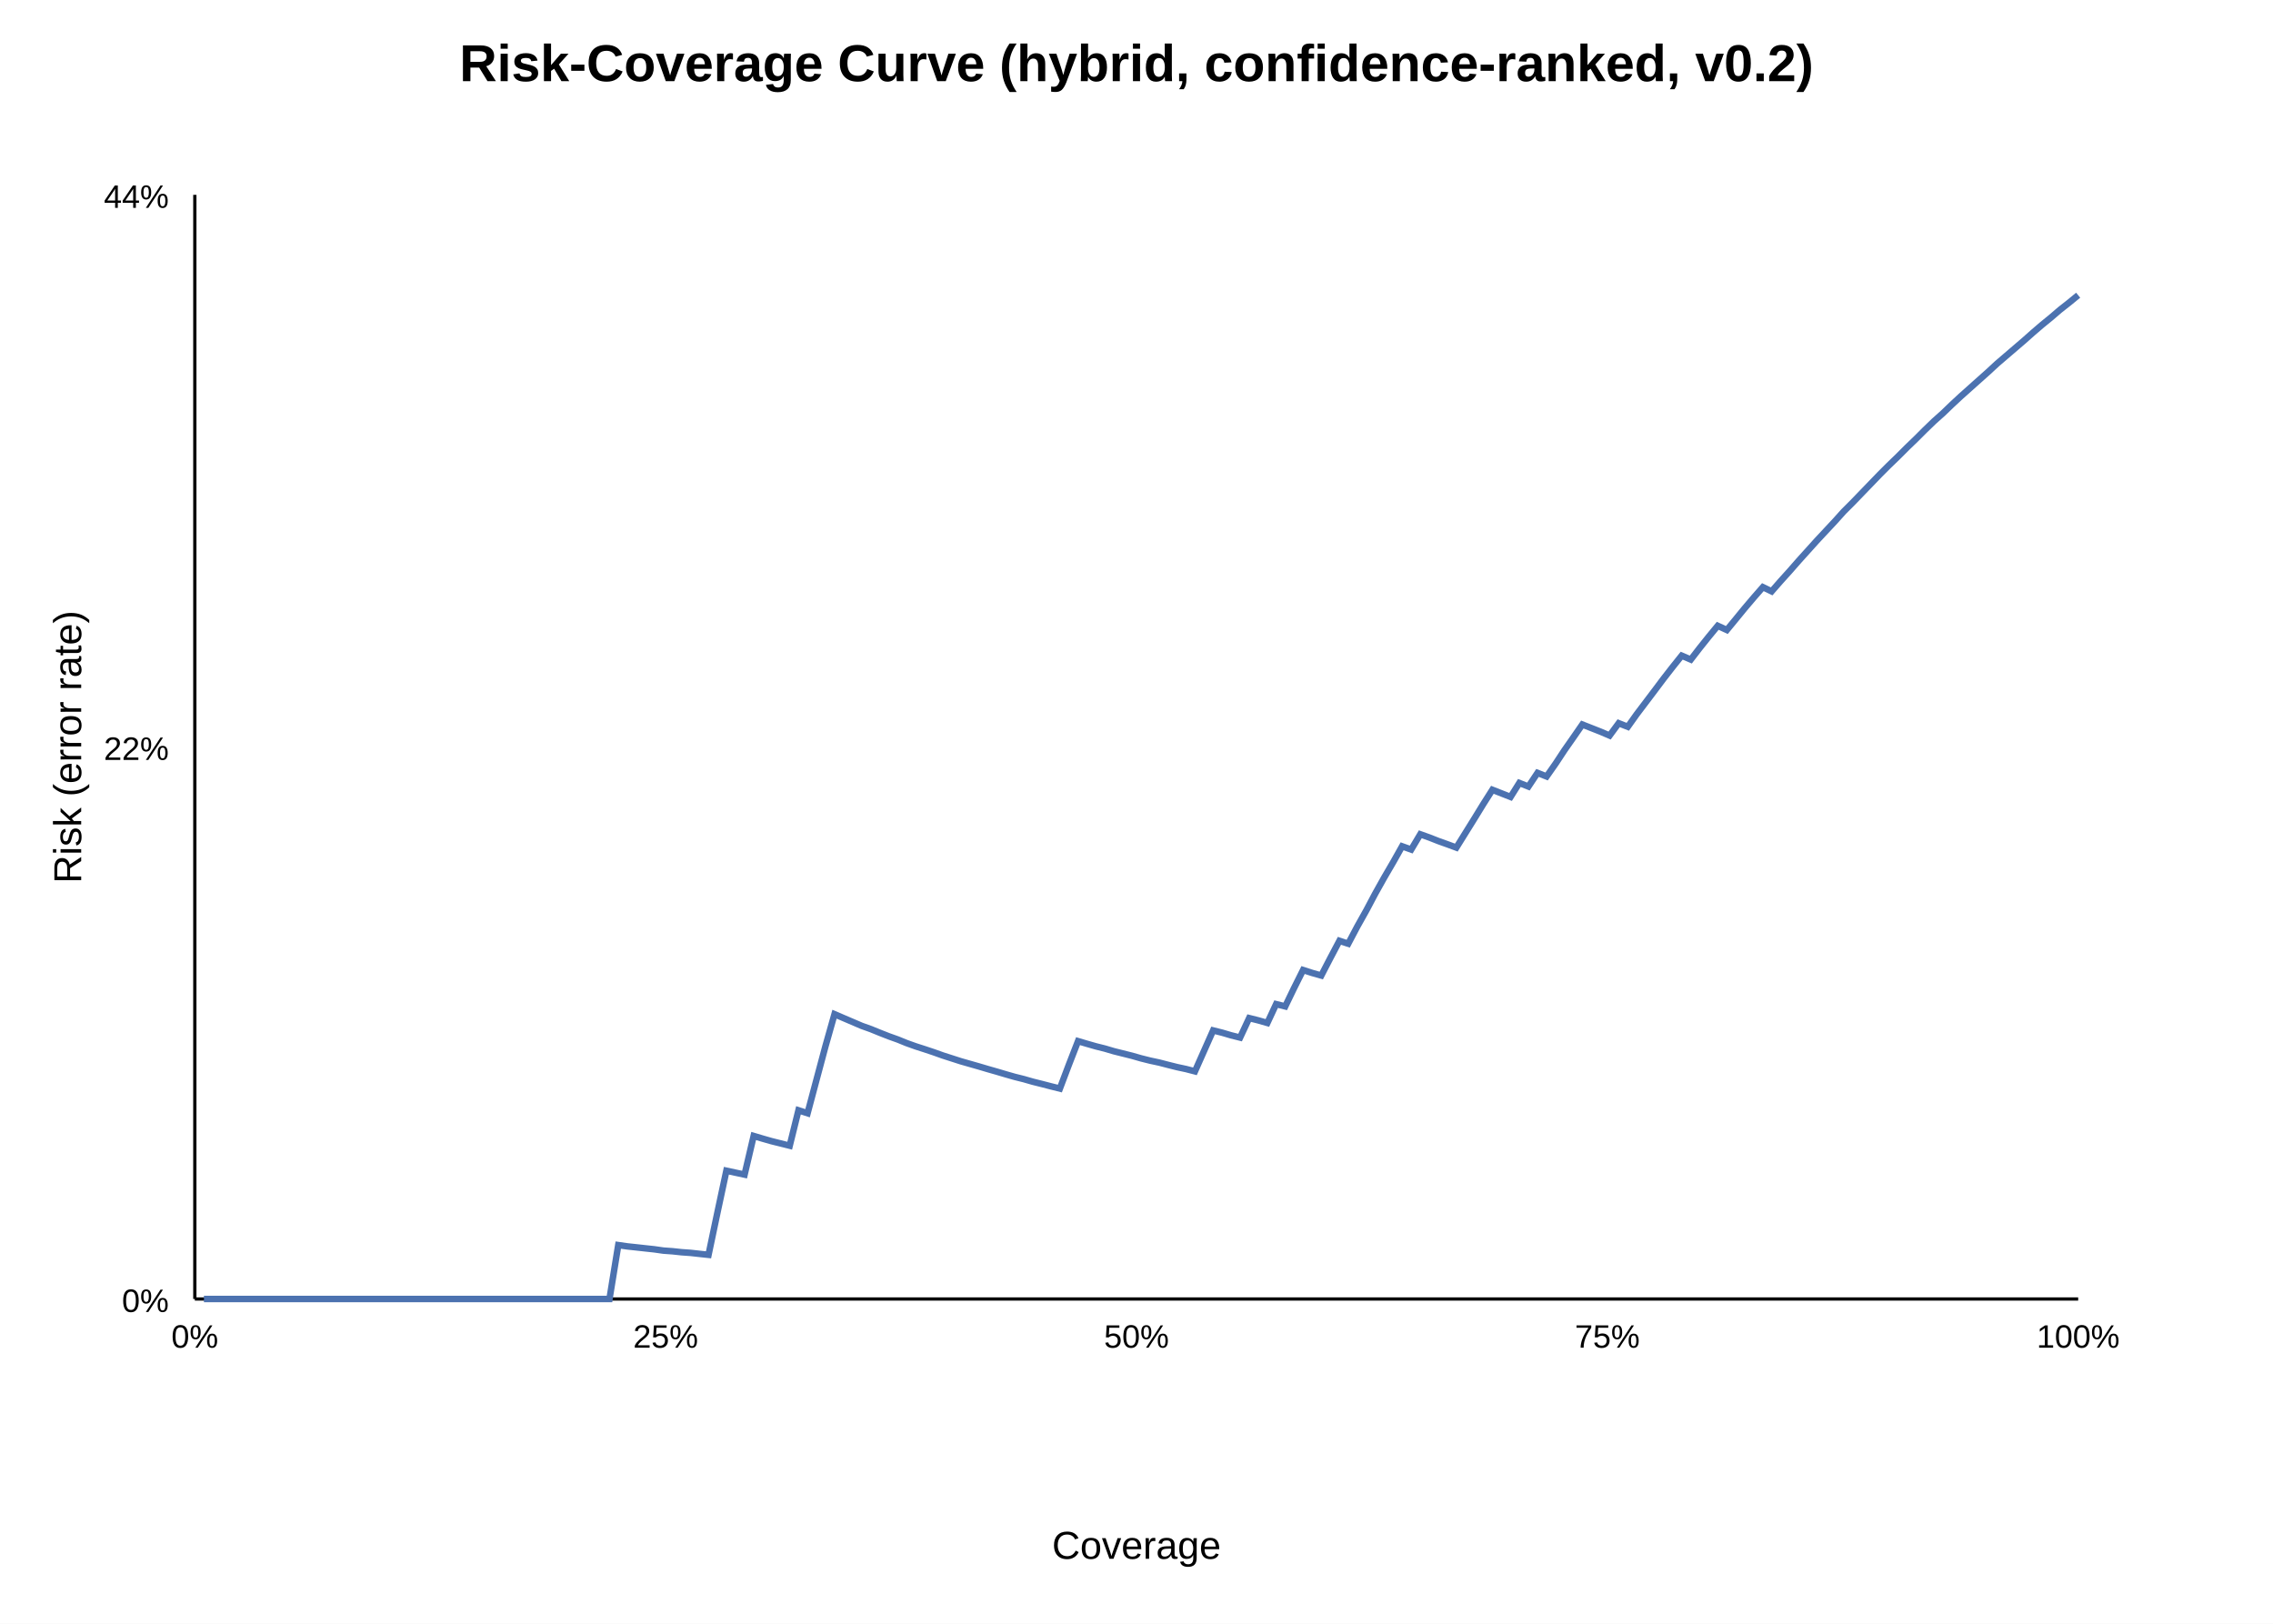
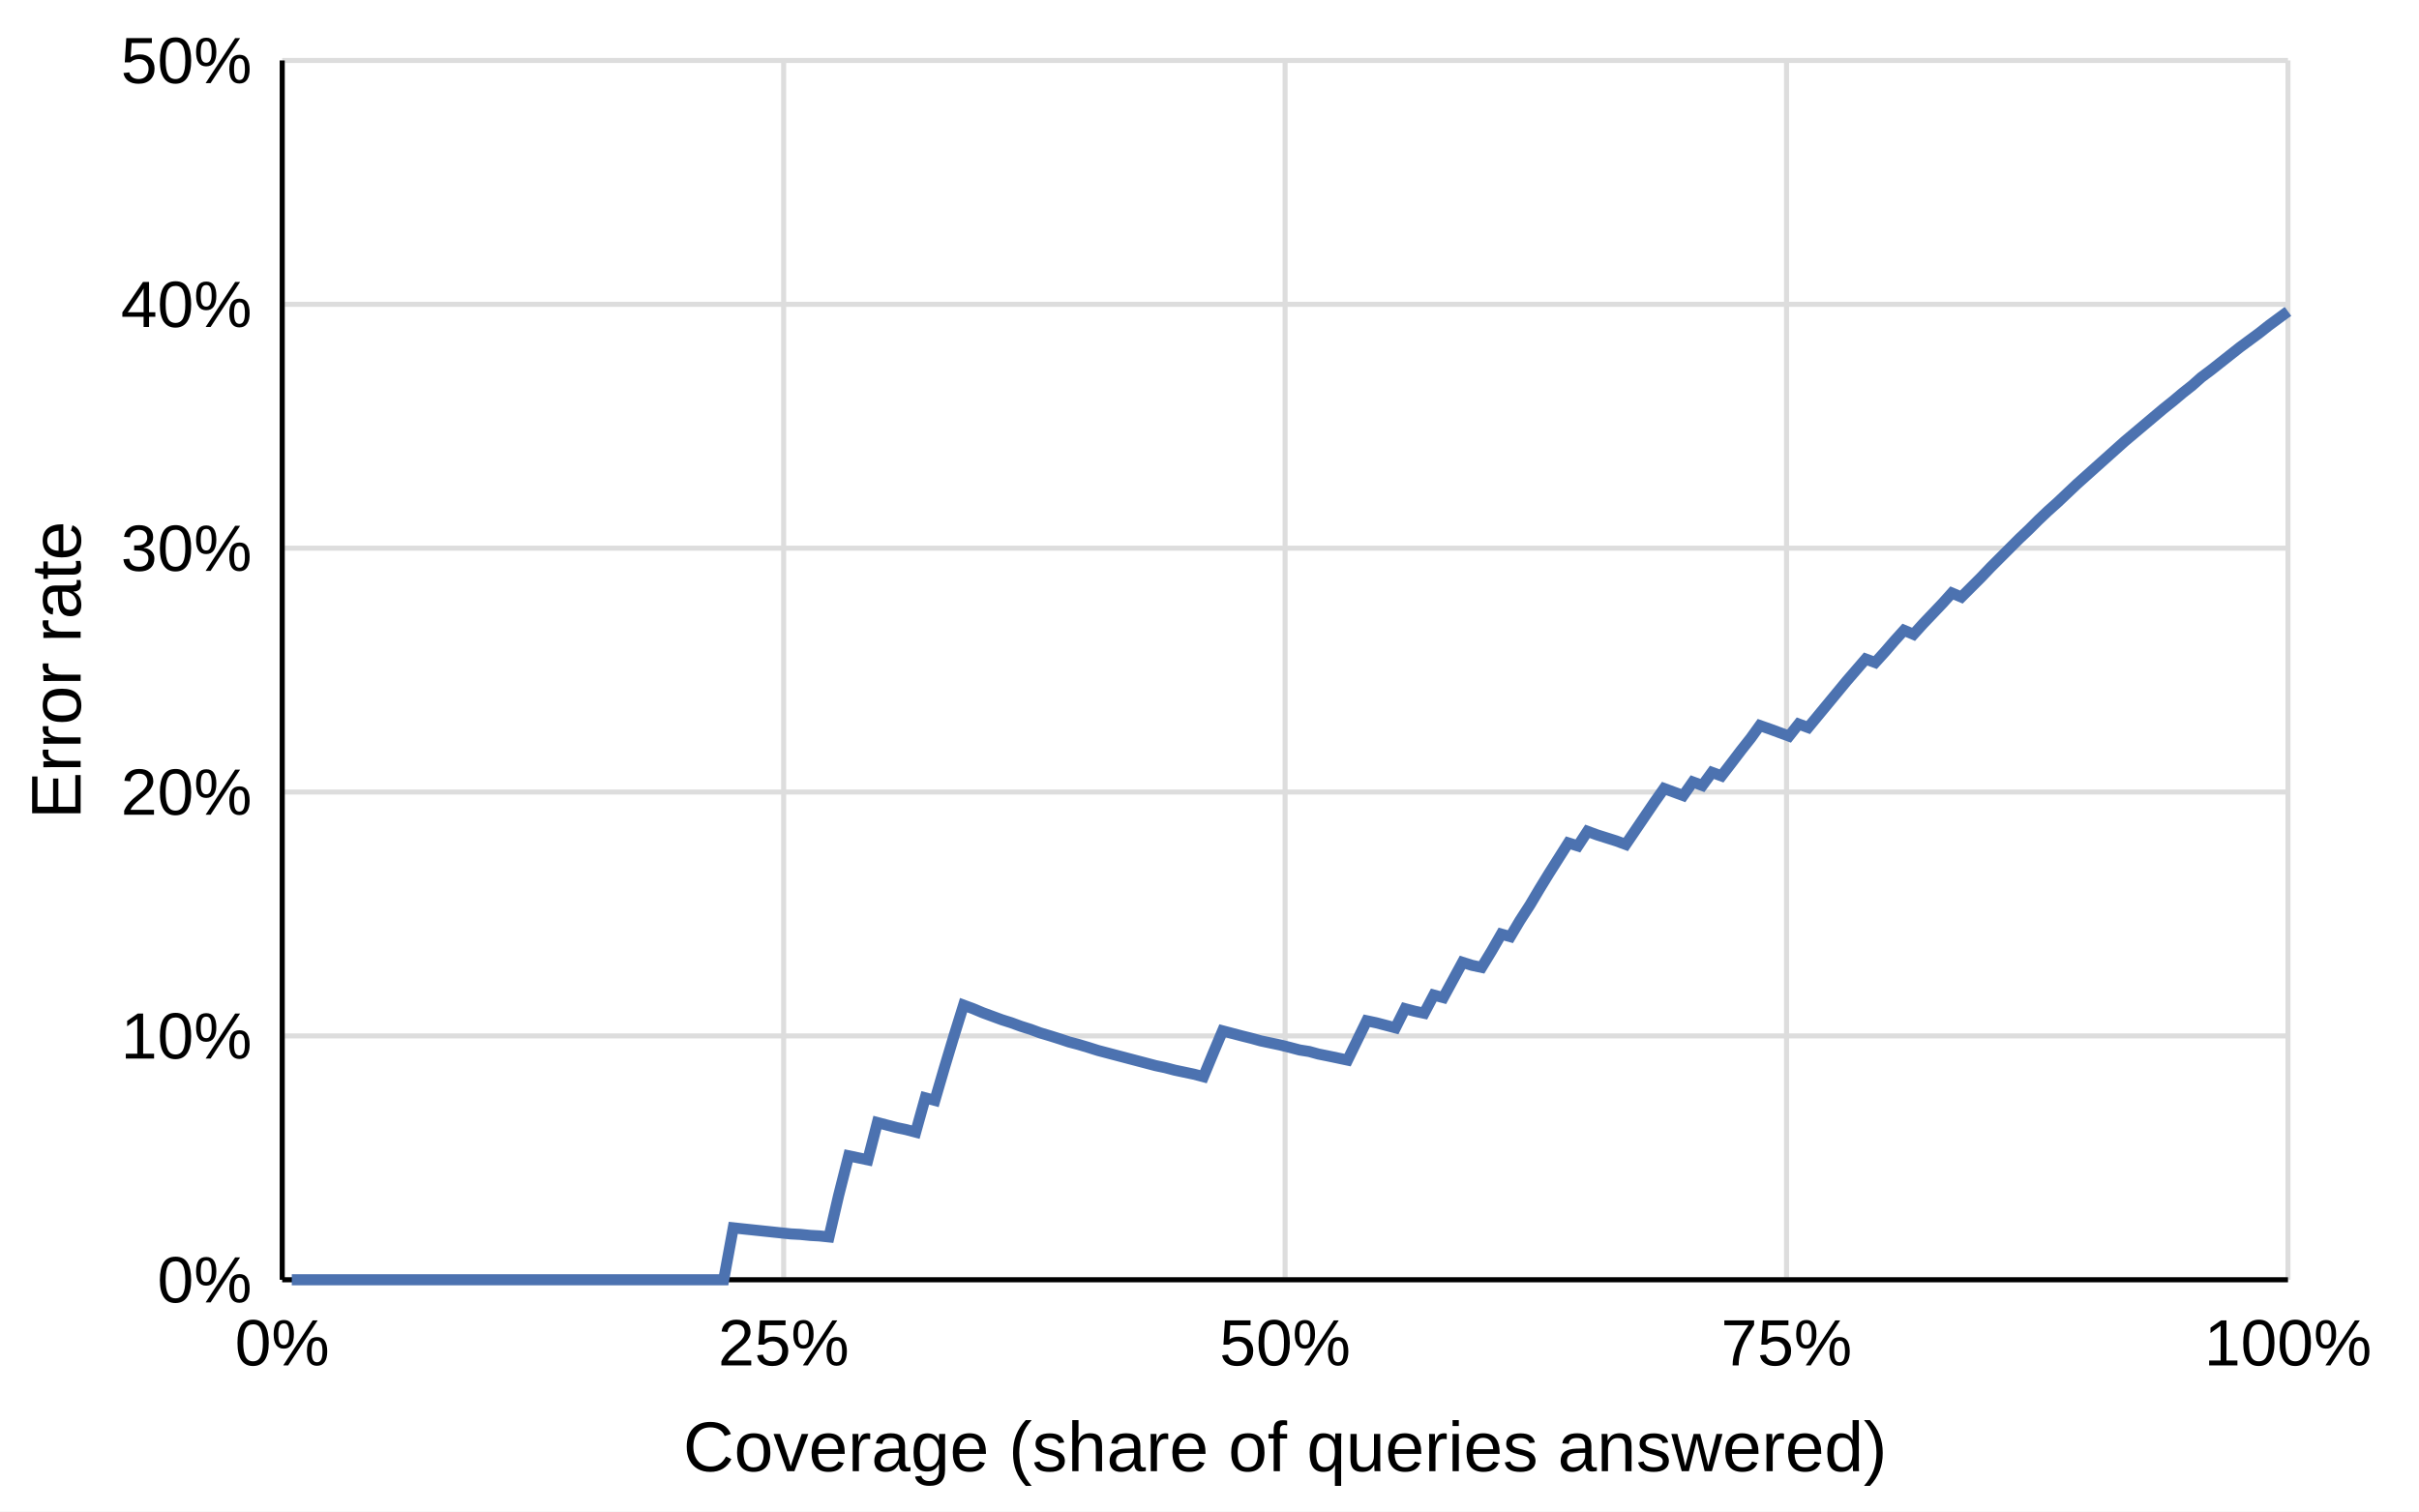
- <svg xmlns="http://www.w3.org/2000/svg" viewBox="0 0 700 500" font-family="Arial, sans-serif">
-   <rect width="700" height="500" fill="white" />
-   <text x="350" y="25" text-anchor="middle" font-size="16" font-weight="bold">Risk-Coverage Curve (hybrid, confidence-ranked, v0.2)</text>
-   <line x1="60" y1="60" x2="60" y2="400" stroke="black" />
-   <line x1="60" y1="400" x2="640" y2="400" stroke="black" />
-   <text x="25" y="230" text-anchor="middle" font-size="12" transform="rotate(-90 25 230)">Risk (error rate)</text>
-   <text x="350" y="480" text-anchor="middle" font-size="12">Coverage</text>
-   <path d="M62.8,400.0 L65.6,400.0 L68.4,400.0 L71.1,400.0 L73.9,400.0 L76.6,400.0 L79.4,400.0 L82.2,400.0 L85.0,400.0 L87.7,400.0 L90.5,400.0 L93.3,400.0 L96.1,400.0 L98.9,400.0 L101.6,400.0 L104.4,400.0 L107.2,400.0 L109.9,400.0 L112.7,400.0 L115.5,400.0 L118.3,400.0 L121.1,400.0 L123.8,400.0 L126.6,400.0 L129.4,400.0 L132.2,400.0 L134.9,400.0 L137.7,400.0 L140.5,400.0 L143.2,400.0 L146.0,400.0 L148.8,400.0 L151.6,400.0 L154.4,400.0 L157.2,400.0 L159.9,400.0 L162.7,400.0 L165.4,400.0 L168.2,400.0 L171.0,400.0 L173.8,400.0 L176.6,400.0 L179.3,400.0 L182.1,400.0 L184.9,400.0 L187.7,400.0 L190.4,383.4 L193.2,383.8 L196.0,384.1 L198.7,384.4 L201.5,384.7 L204.3,385.1 L207.1,385.3 L209.9,385.6 L212.7,385.8 L215.4,386.1 L218.2,386.4 L221.0,373.1 L223.7,360.5 L226.5,361.1 L229.3,361.7 L232.1,349.8 L234.8,350.6 L237.6,351.4 L240.4,352.1 L243.2,352.8 L245.9,341.9 L248.7,342.8 L251.5,332.3 L254.2,322.2 L257.0,312.3 L259.8,313.5 L262.6,314.7 L265.4,315.9 L268.2,316.9 L270.9,318.0 L273.7,319.1 L276.5,320.1 L279.2,321.2 L282.0,322.2 L284.8,323.1 L287.5,324.0 L290.3,325.0 L293.1,325.9 L295.9,326.8 L298.7,327.6 L301.5,328.4 L304.2,329.2 L307.0,330.0 L309.7,330.8 L312.5,331.6 L315.3,332.3 L318.1,333.1 L320.9,333.8 L323.6,334.5 L326.4,335.2 L329.2,327.8 L332.0,320.6 L334.7,321.4 L337.5,322.2 L340.3,322.9 L343.0,323.7 L345.8,324.4 L348.6,325.1 L351.4,325.9 L354.2,326.6 L357.0,327.2 L359.7,327.9 L362.5,328.6 L365.3,329.2 L368.0,329.9 L370.8,323.6 L373.6,317.3 L376.4,318.0 L379.1,318.8 L381.9,319.5 L384.7,313.5 L387.5,314.2 L390.3,315.0 L393.0,309.2 L395.8,309.9 L398.5,304.3 L401.3,298.7 L404.1,299.6 L406.9,300.4 L409.7,295.0 L412.5,289.7 L415.2,290.6 L418.0,285.3 L420.8,280.3 L423.5,275.2 L426.3,270.2 L429.1,265.4 L431.8,260.6 L434.6,261.6 L437.4,256.9 L440.2,257.9 L443.0,259.0 L445.8,260.0 L448.5,261.0 L451.3,256.5 L454.1,252.0 L456.8,247.6 L459.6,243.2 L462.4,244.3 L465.2,245.4 L467.9,241.1 L470.7,242.2 L473.5,238.0 L476.3,239.1 L479.1,235.1 L481.8,231.0 L484.6,227.0 L487.3,223.1 L490.1,224.2 L492.9,225.3 L495.7,226.5 L498.5,222.7 L501.3,223.8 L504.0,220.0 L506.8,216.3 L509.6,212.6 L512.3,209.0 L515.1,205.4 L517.9,201.9 L520.7,203.1 L523.4,199.6 L526.2,196.1 L529.0,192.7 L531.8,194.0 L534.6,190.6 L537.3,187.3 L540.1,184.0 L542.9,180.8 L545.6,182.1 L548.4,178.9 L551.2,175.8 L554.0,172.6 L556.8,169.5 L559.5,166.5 L562.3,163.5 L565.1,160.5 L567.8,157.5 L570.6,154.7 L573.4,151.8 L576.2,148.9 L578.9,146.1 L581.7,143.3 L584.5,140.6 L587.3,137.8 L590.1,135.1 L592.8,132.4 L595.6,129.7 L598.4,127.2 L601.1,124.6 L603.9,122.0 L606.7,119.5 L609.5,117.0 L612.3,114.5 L615.0,112.0 L617.8,109.6 L620.6,107.2 L623.4,104.8 L626.1,102.4 L628.9,100.0 L631.6,97.8 L634.4,95.4 L637.2,93.2 L640.0,90.9" fill="none" stroke="#4C72B0" stroke-width="2" />
-   <text x="60.0" y="415" text-anchor="middle" font-size="10">0%</text>
-   <text x="205.0" y="415" text-anchor="middle" font-size="10">25%</text>
-   <text x="350.0" y="415" text-anchor="middle" font-size="10">50%</text>
-   <text x="495.0" y="415" text-anchor="middle" font-size="10">75%</text>
-   <text x="640.0" y="415" text-anchor="middle" font-size="10">100%</text>
-   <text x="52" y="404.0" text-anchor="end" font-size="10">0%</text>
-   <text x="52" y="234.0" text-anchor="end" font-size="10">22%</text>
-   <text x="52" y="64.0" text-anchor="end" font-size="10">44%</text>
+ <svg xmlns="http://www.w3.org/2000/svg" viewBox="0 0 480 300" font-family="Arial, Helvetica, sans-serif">
+   <rect width="480" height="300" fill="white" />
+   <line x1="56" y1="12" x2="56" y2="254" stroke="#DDDDDD" />
+   <text x="56" y="271" text-anchor="middle" font-size="13">0%</text>
+   <line x1="155.5" y1="12" x2="155.5" y2="254" stroke="#DDDDDD" />
+   <text x="155.5" y="271" text-anchor="middle" font-size="13">25%</text>
+   <line x1="255" y1="12" x2="255" y2="254" stroke="#DDDDDD" />
+   <text x="255" y="271" text-anchor="middle" font-size="13">50%</text>
+   <line x1="354.5" y1="12" x2="354.5" y2="254" stroke="#DDDDDD" />
+   <text x="354.5" y="271" text-anchor="middle" font-size="13">75%</text>
+   <line x1="454" y1="12" x2="454" y2="254" stroke="#DDDDDD" />
+   <text x="454" y="271" text-anchor="middle" font-size="13">100%</text>
+   <line x1="56" y1="254" x2="454" y2="254" stroke="#DDDDDD" />
+   <text x="50" y="258.5" text-anchor="end" font-size="13">0%</text>
+   <line x1="56" y1="205.6" x2="454" y2="205.6" stroke="#DDDDDD" />
+   <text x="50" y="210.1" text-anchor="end" font-size="13">10%</text>
+   <line x1="56" y1="157.2" x2="454" y2="157.2" stroke="#DDDDDD" />
+   <text x="50" y="161.7" text-anchor="end" font-size="13">20%</text>
+   <line x1="56" y1="108.8" x2="454" y2="108.8" stroke="#DDDDDD" />
+   <text x="50" y="113.3" text-anchor="end" font-size="13">30%</text>
+   <line x1="56" y1="60.4" x2="454" y2="60.4" stroke="#DDDDDD" />
+   <text x="50" y="64.9" text-anchor="end" font-size="13">40%</text>
+   <line x1="56" y1="12" x2="454" y2="12" stroke="#DDDDDD" />
+   <text x="50" y="16.5" text-anchor="end" font-size="13">50%</text>
+   <line x1="56" y1="12" x2="56" y2="254" stroke="black" />
+   <line x1="56" y1="254" x2="454" y2="254" stroke="black" />
+   <path d="M57.9,254.0 L59.8,254.0 L61.7,254.0 L63.6,254.0 L65.5,254.0 L67.4,254.0 L69.3,254.0 L71.2,254.0 L73.2,254.0 L75.0,254.0 L76.9,254.0 L78.8,254.0 L80.8,254.0 L82.7,254.0 L84.6,254.0 L86.5,254.0 L88.4,254.0 L90.3,254.0 L92.2,254.0 L94.1,254.0 L96.0,254.0 L97.9,254.0 L99.8,254.0 L101.7,254.0 L103.6,254.0 L105.5,254.0 L107.4,254.0 L109.3,254.0 L111.2,254.0 L113.1,254.0 L115.0,254.0 L116.9,254.0 L118.8,254.0 L120.8,254.0 L122.7,254.0 L124.5,254.0 L126.4,254.0 L128.4,254.0 L130.3,254.0 L132.2,254.0 L134.1,254.0 L136.0,254.0 L137.9,254.0 L139.8,254.0 L141.7,254.0 L143.6,254.0 L145.5,243.7 L147.4,243.9 L149.3,244.1 L151.2,244.3 L153.1,244.5 L155.0,244.7 L156.9,244.9 L158.8,245.0 L160.8,245.2 L162.6,245.3 L164.5,245.5 L166.4,237.3 L168.4,229.4 L170.3,229.8 L172.2,230.2 L174.1,222.8 L176.0,223.3 L177.9,223.8 L179.8,224.2 L181.7,224.7 L183.6,217.9 L185.5,218.4 L187.4,211.9 L189.3,205.6 L191.2,199.5 L193.1,200.2 L195.0,201.0 L196.9,201.7 L198.8,202.4 L200.7,203.0 L202.6,203.7 L204.5,204.3 L206.4,205.0 L208.4,205.6 L210.3,206.2 L212.1,206.8 L214.0,207.3 L216.0,207.9 L217.9,208.5 L219.8,209.0 L221.7,209.5 L223.6,210.0 L225.5,210.5 L227.4,211.0 L229.3,211.5 L231.2,211.9 L233.1,212.4 L235.0,212.8 L236.9,213.2 L238.8,213.7 L240.7,209.1 L242.6,204.6 L244.5,205.1 L246.4,205.6 L248.4,206.1 L250.2,206.6 L252.1,207.0 L254.0,207.4 L256.0,207.9 L257.9,208.4 L259.8,208.7 L261.6,209.2 L263.6,209.6 L265.5,210.0 L267.4,210.4 L269.3,206.5 L271.2,202.6 L273.1,203.0 L275.0,203.5 L276.9,204.0 L278.8,200.2 L280.7,200.7 L282.6,201.1 L284.5,197.5 L286.4,198.0 L288.3,194.5 L290.2,191.0 L292.1,191.6 L294.0,192.0 L296.0,188.7 L297.9,185.4 L299.7,185.9 L301.6,182.7 L303.6,179.6 L305.5,176.4 L307.4,173.3 L309.3,170.3 L311.2,167.3 L313.1,167.9 L315.0,165.0 L316.9,165.7 L318.8,166.3 L320.7,166.9 L322.6,167.6 L324.5,164.8 L326.4,162.0 L328.3,159.2 L330.2,156.5 L332.1,157.2 L334.0,157.9 L335.9,155.2 L337.8,155.9 L339.7,153.3 L341.6,154.0 L343.6,151.4 L345.5,148.9 L347.4,146.5 L349.2,144.0 L351.2,144.7 L353.1,145.4 L355.0,146.1 L356.9,143.7 L358.8,144.4 L360.7,142.1 L362.6,139.8 L364.5,137.5 L366.4,135.2 L368.3,133.0 L370.2,130.8 L372.1,131.5 L374.0,129.4 L375.9,127.2 L377.8,125.1 L379.7,125.9 L381.6,123.8 L383.6,121.7 L385.5,119.7 L387.3,117.7 L389.2,118.5 L391.2,116.5 L393.1,114.6 L395.0,112.6 L396.9,110.7 L398.8,108.8 L400.7,106.9 L402.6,105.1 L404.5,103.2 L406.4,101.4 L408.3,99.7 L410.2,97.9 L412.1,96.1 L414.0,94.4 L415.9,92.7 L417.8,91.0 L419.7,89.3 L421.6,87.6 L423.5,86.0 L425.4,84.4 L427.3,82.8 L429.2,81.2 L431.2,79.6 L433.1,78.0 L435.0,76.5 L436.8,74.9 L438.8,73.4 L440.7,71.9 L442.6,70.4 L444.5,68.9 L446.4,67.5 L448.3,66.1 L450.2,64.6 L452.1,63.2 L454.0,61.8" fill="none" stroke="#4C72B0" stroke-width="2.2" />
+   <text x="255" y="292" text-anchor="middle" font-size="14">Coverage (share of queries answered)</text>
+   <text x="16" y="133" text-anchor="middle" font-size="14" transform="rotate(-90 16 133)">Error rate</text>
</svg>
